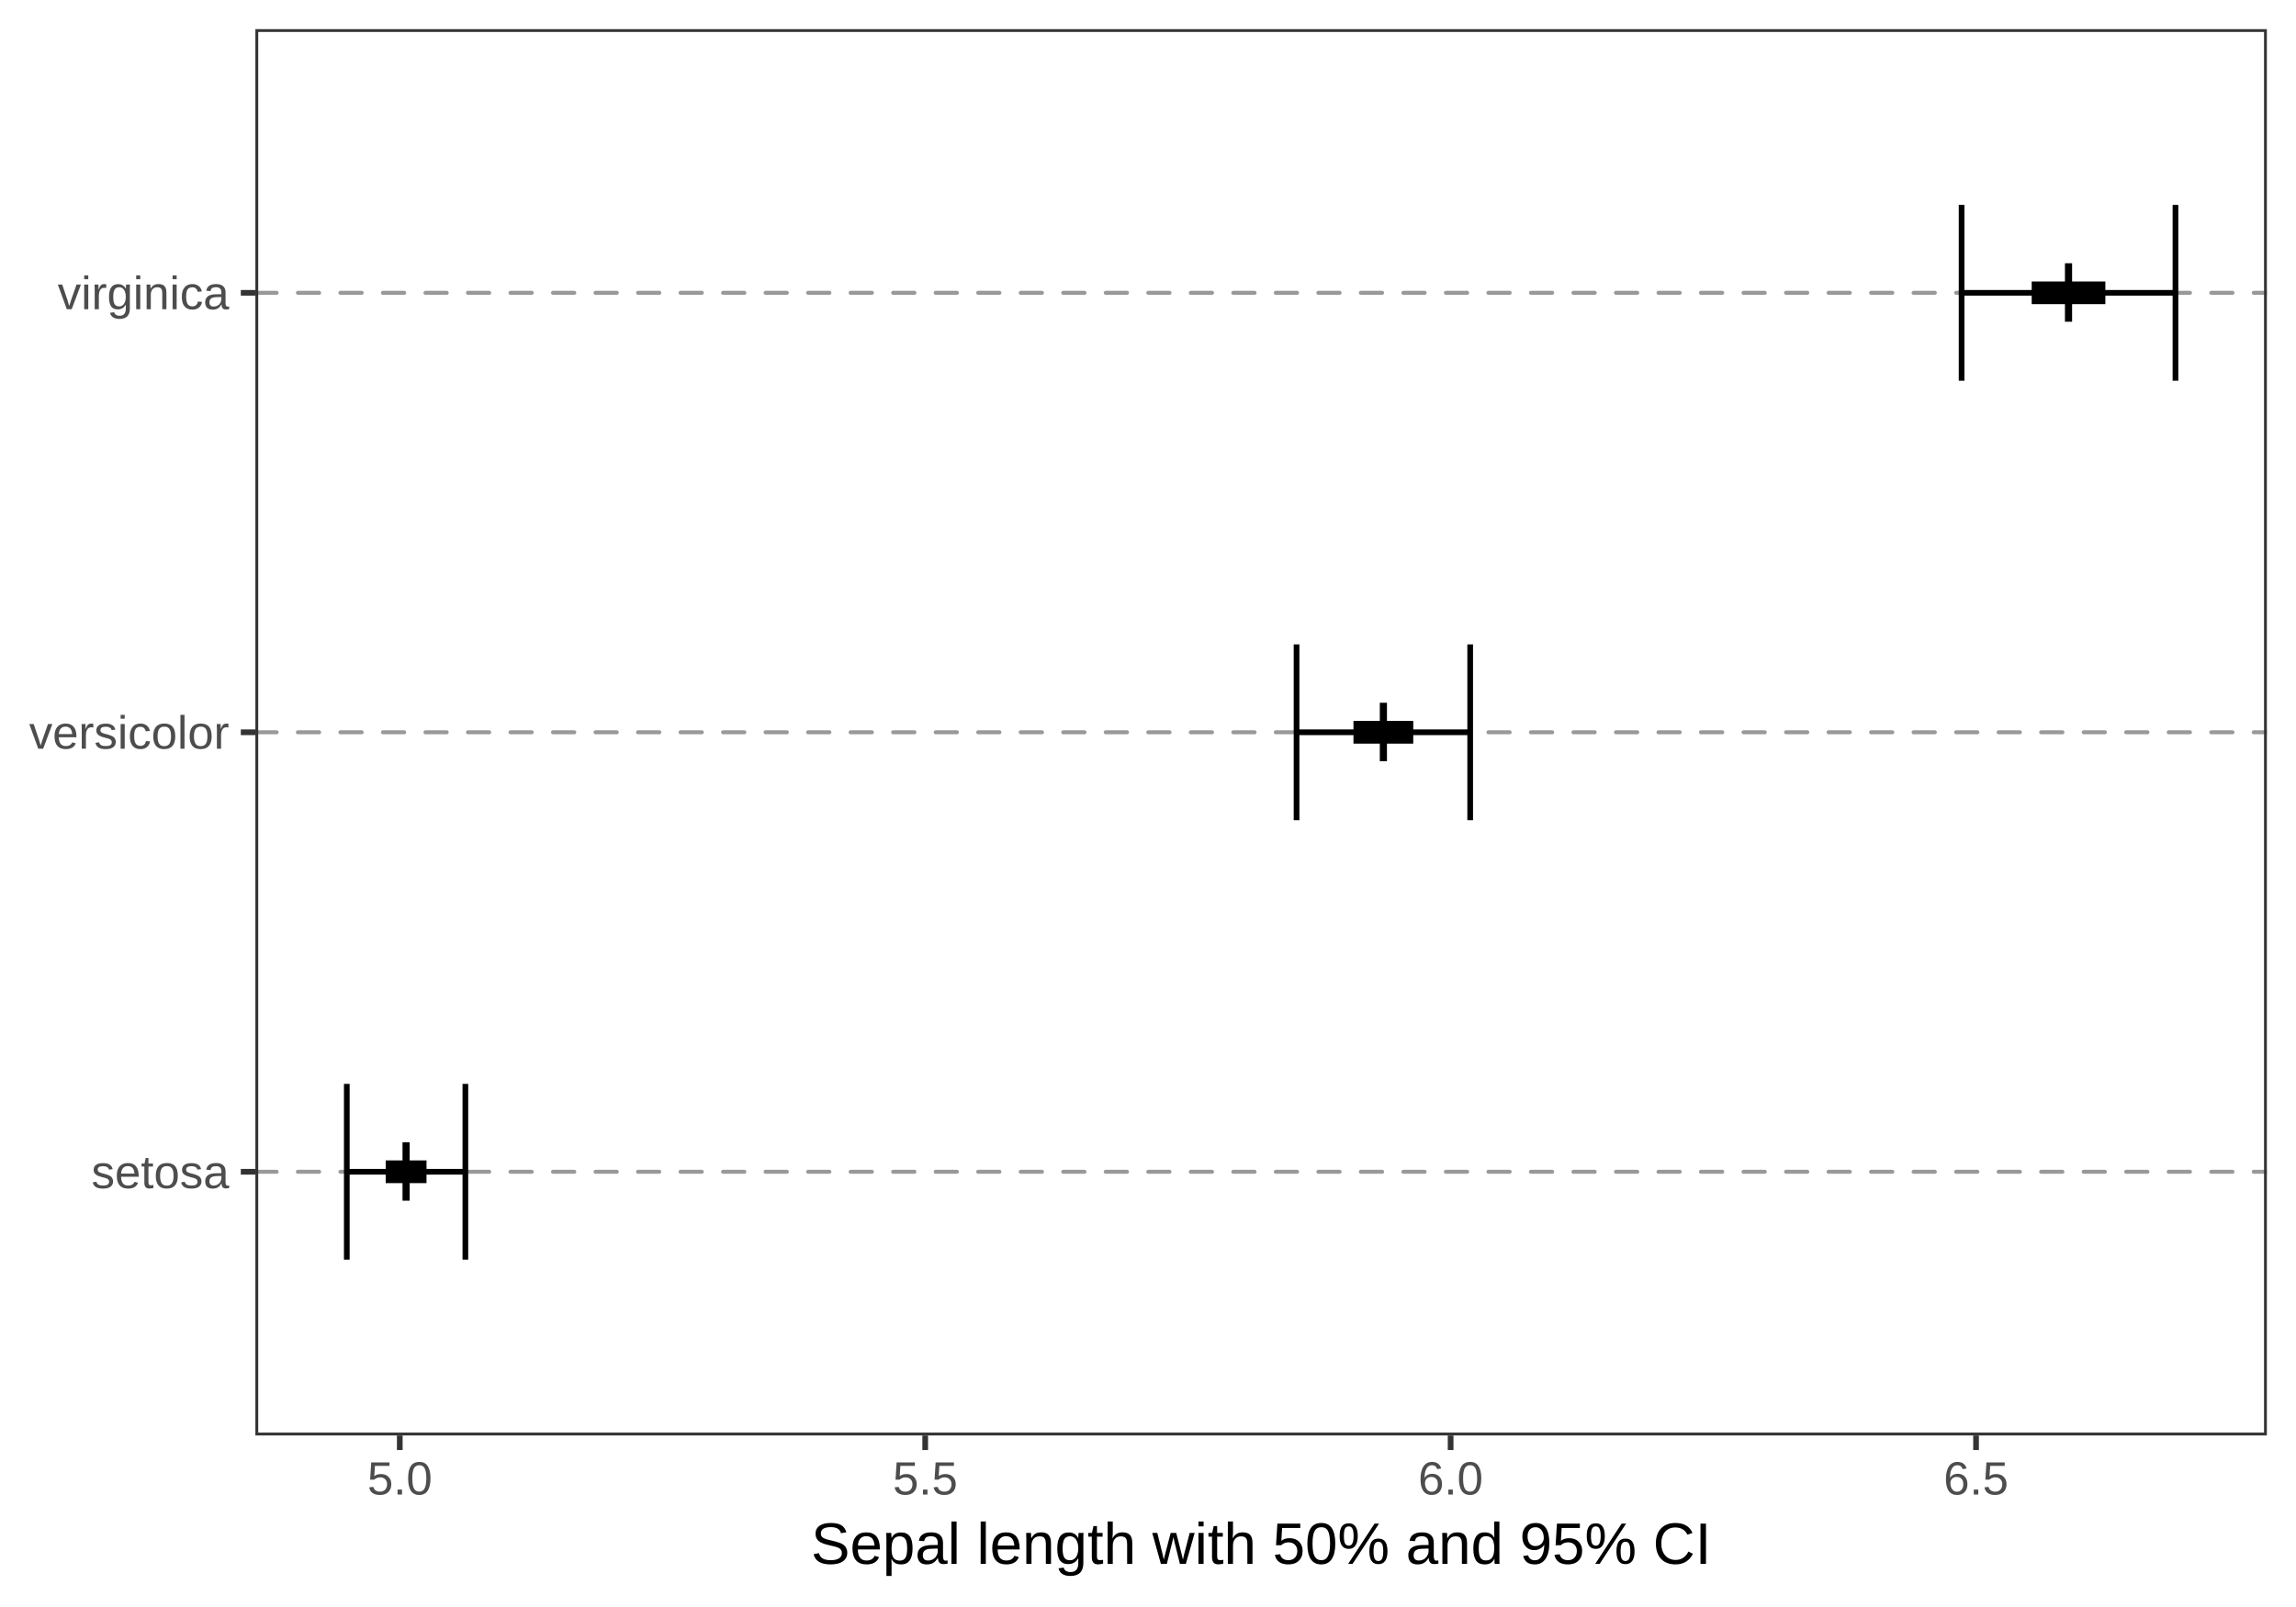
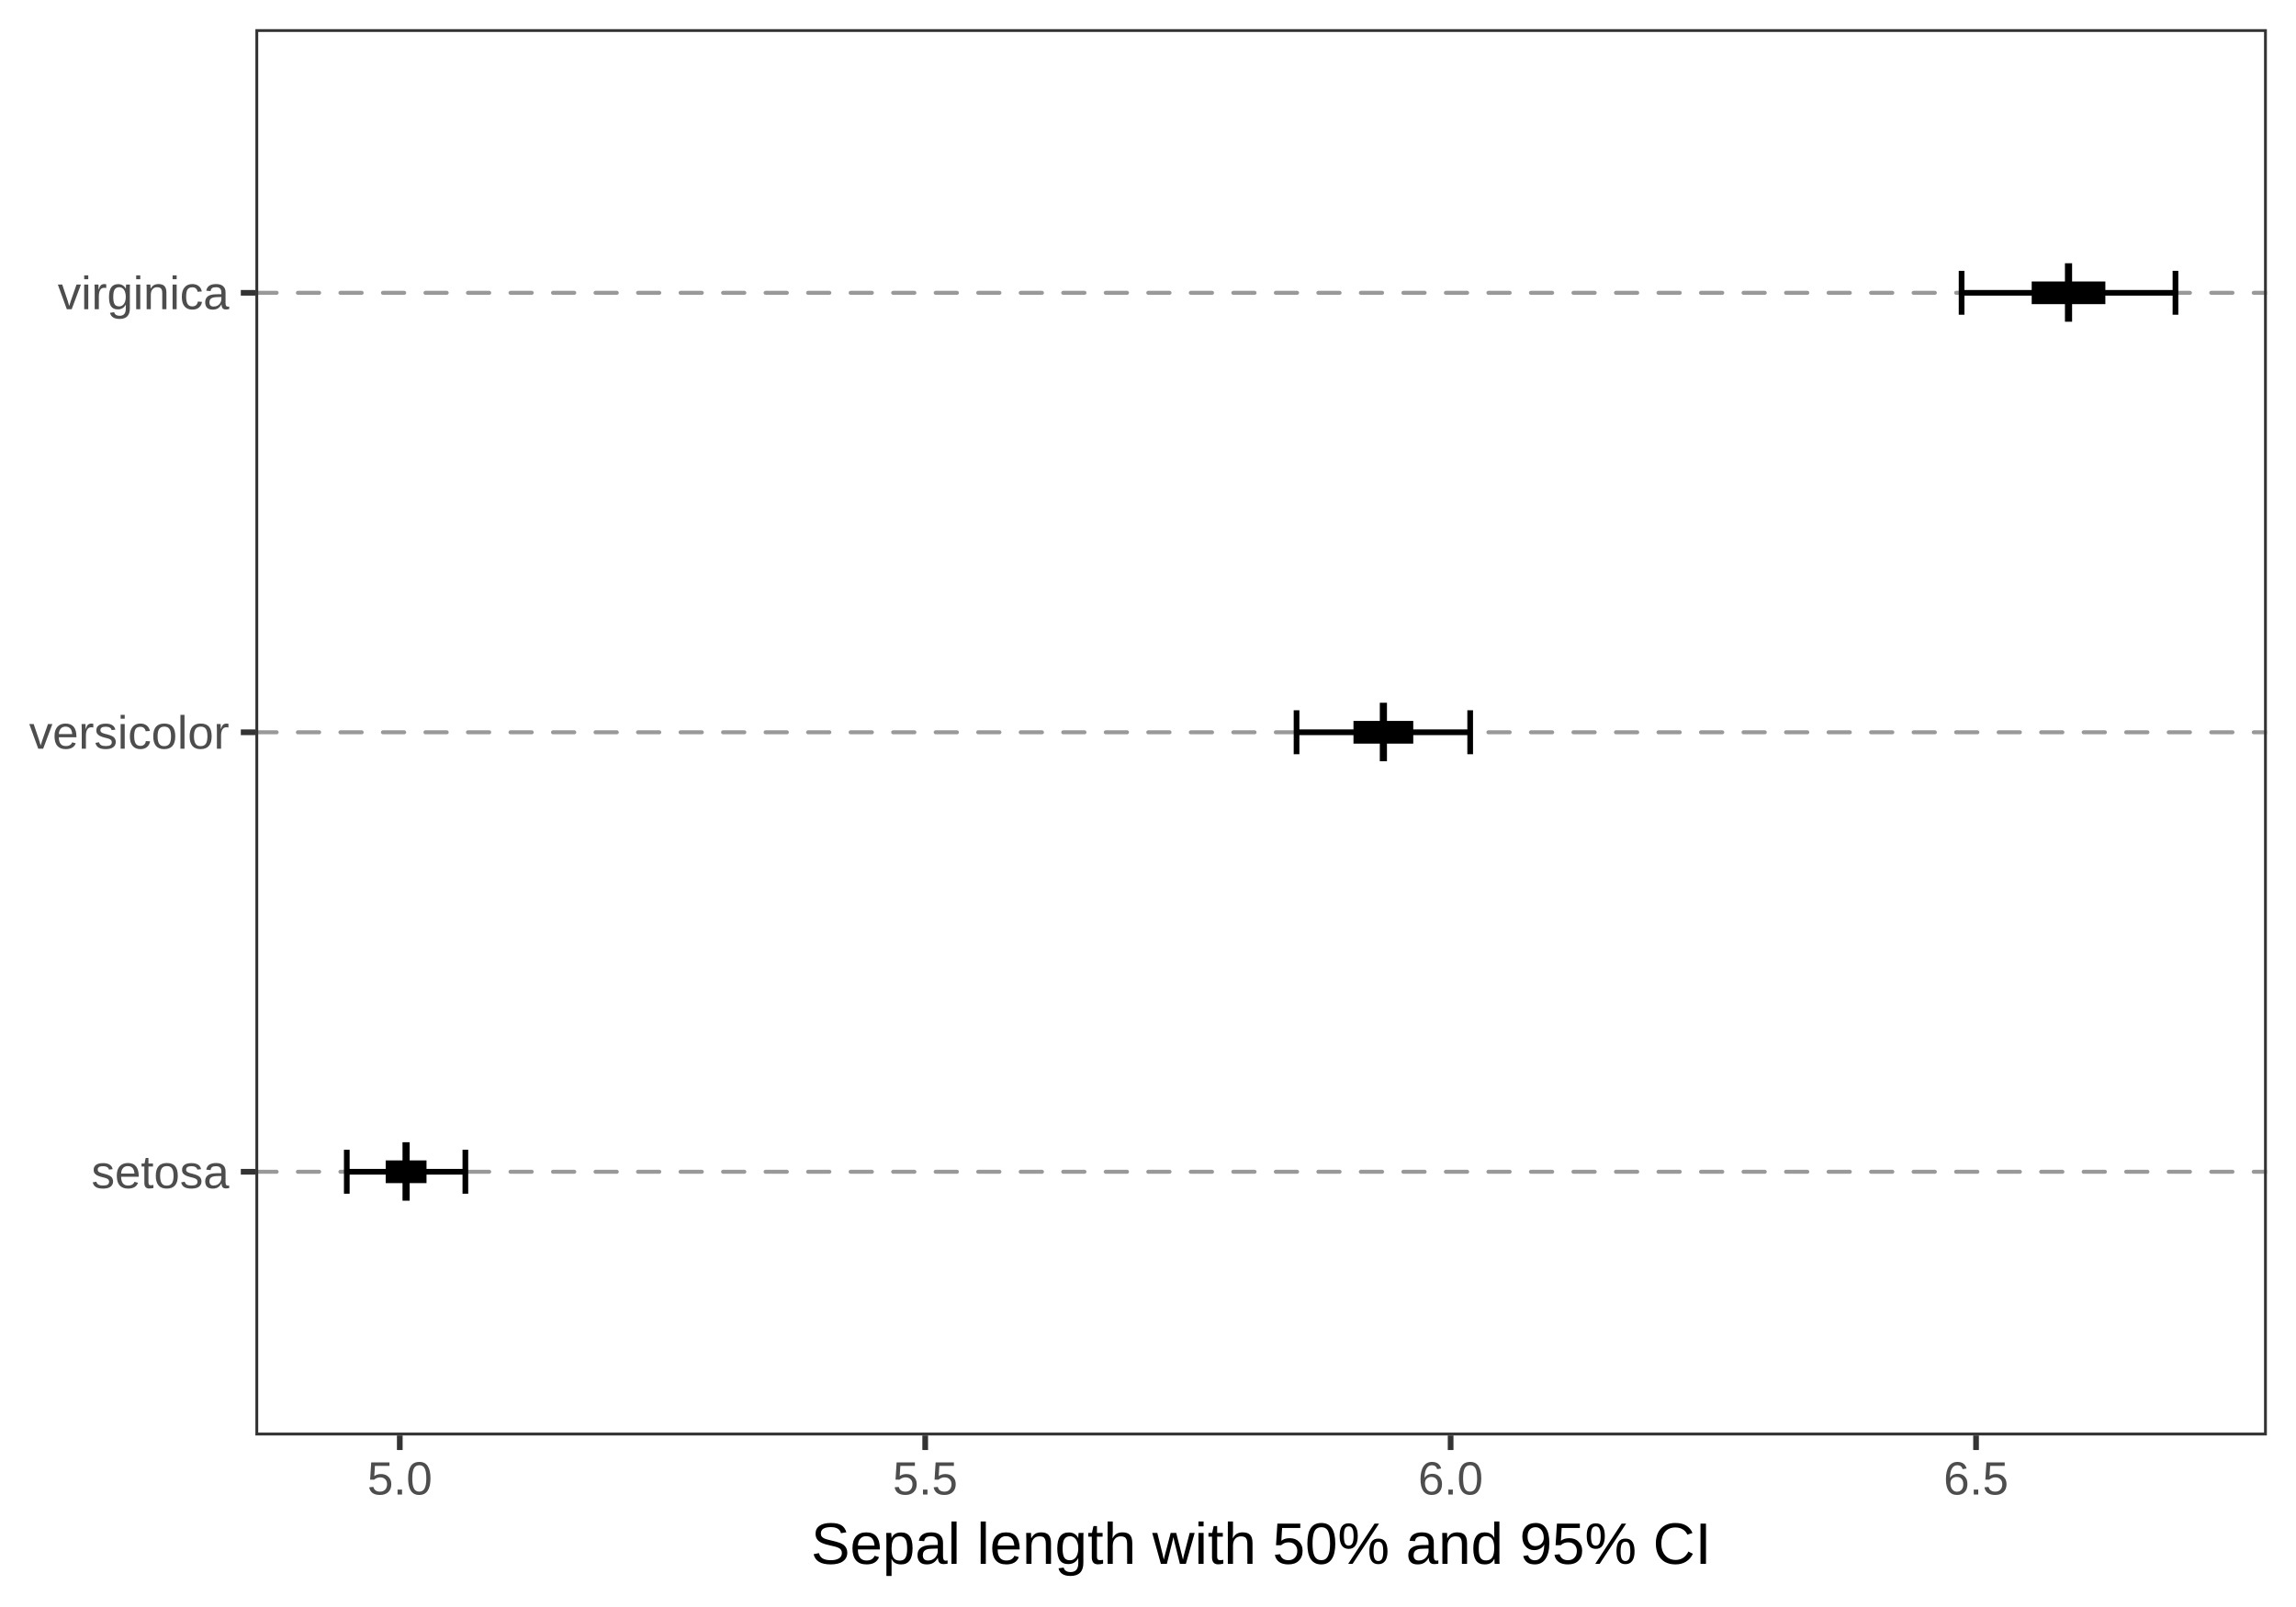
<svg xmlns="http://www.w3.org/2000/svg" viewBox="0 0 432.00 302.40">
  <defs>
    <style type="text/css">
    line, polyline, path, rect, circle {
      fill: none;
      stroke: #000000;
      stroke-linecap: round;
      stroke-linejoin: round;
      stroke-miterlimit: 10.00;
    }
  </style>
  </defs>
  <rect width="100%" height="100%" style="stroke: none; fill: #FFFFFF;" />
  <rect x="0.00" y="0.00" width="432.00" height="302.40" style="stroke-width: 1.07; stroke: #FFFFFF; fill: #FFFFFF;" />
  <defs>
    <clipPath id="cpNDguMDUxMXw0MjYuNTIxfDI3MC4xMnw1LjQ3OTQ1">
      <rect x="48.05" y="5.48" width="378.47" height="264.64" />
    </clipPath>
  </defs>
  <rect x="48.05" y="5.48" width="378.47" height="264.64" style="stroke-width: 1.07; stroke: none; fill: #FFFFFF;" clip-path="url(#cpNDguMDUxMXw0MjYuNTIxfDI3MC4xMnw1LjQ3OTQ1)" />
  <polyline points="48.05,220.50 426.52,220.50 " style="stroke-width: 0.75; stroke: #999999; stroke-dasharray: 4.00,4.00;" clip-path="url(#cpNDguMDUxMXw0MjYuNTIxfDI3MC4xMnw1LjQ3OTQ1)" />
  <polyline points="48.05,137.80 426.52,137.80 " style="stroke-width: 0.75; stroke: #999999; stroke-dasharray: 4.00,4.00;" clip-path="url(#cpNDguMDUxMXw0MjYuNTIxfDI3MC4xMnw1LjQ3OTQ1)" />
  <polyline points="48.05,55.10 426.52,55.10 " style="stroke-width: 0.75; stroke: #999999; stroke-dasharray: 4.00,4.00;" clip-path="url(#cpNDguMDUxMXw0MjYuNTIxfDI3MC4xMnw1LjQ3OTQ1)" />
  <g clip-path="url(#cpNDguMDUxMXw0MjYuNTIxfDI3MC4xMnw1LjQ3OTQ1)">
    <text x="74.72" y="225.94" style="font-size: 15.17px; font-family: Liberation Sans;" textLength="3.37px" lengthAdjust="spacingAndGlyphs">l</text>
  </g>
  <g clip-path="url(#cpNDguMDUxMXw0MjYuNTIxfDI3MC4xMnw1LjQ3OTQ1)">
    <text x="258.60" y="143.24" style="font-size: 15.17px; font-family: Liberation Sans;" textLength="3.37px" lengthAdjust="spacingAndGlyphs">l</text>
  </g>
  <g clip-path="url(#cpNDguMDUxMXw0MjYuNTIxfDI3MC4xMnw1LjQ3OTQ1)">
    <text x="387.51" y="60.54" style="font-size: 15.17px; font-family: Liberation Sans;" textLength="3.37px" lengthAdjust="spacingAndGlyphs">l</text>
  </g>
  <polyline points="80.25,220.50 80.25,220.50 " style="stroke-width: 4.27; stroke-linecap: butt;" clip-path="url(#cpNDguMDUxMXw0MjYuNTIxfDI3MC4xMnw1LjQ3OTQ1)" />
  <polyline points="80.25,220.50 72.57,220.50 " style="stroke-width: 4.27; stroke-linecap: butt;" clip-path="url(#cpNDguMDUxMXw0MjYuNTIxfDI3MC4xMnw1LjQ3OTQ1)" />
  <polyline points="72.57,220.50 72.57,220.50 " style="stroke-width: 4.27; stroke-linecap: butt;" clip-path="url(#cpNDguMDUxMXw0MjYuNTIxfDI3MC4xMnw1LjQ3OTQ1)" />
  <polyline points="265.91,137.80 265.91,137.80 " style="stroke-width: 4.27; stroke-linecap: butt;" clip-path="url(#cpNDguMDUxMXw0MjYuNTIxfDI3MC4xMnw1LjQ3OTQ1)" />
  <polyline points="265.91,137.80 254.66,137.80 " style="stroke-width: 4.27; stroke-linecap: butt;" clip-path="url(#cpNDguMDUxMXw0MjYuNTIxfDI3MC4xMnw1LjQ3OTQ1)" />
  <polyline points="254.66,137.80 254.66,137.80 " style="stroke-width: 4.27; stroke-linecap: butt;" clip-path="url(#cpNDguMDUxMXw0MjYuNTIxfDI3MC4xMnw1LjQ3OTQ1)" />
  <polyline points="396.13,55.10 396.13,55.10 " style="stroke-width: 4.27; stroke-linecap: butt;" clip-path="url(#cpNDguMDUxMXw0MjYuNTIxfDI3MC4xMnw1LjQ3OTQ1)" />
  <polyline points="396.13,55.10 382.27,55.10 " style="stroke-width: 4.27; stroke-linecap: butt;" clip-path="url(#cpNDguMDUxMXw0MjYuNTIxfDI3MC4xMnw1LjQ3OTQ1)" />
  <polyline points="382.27,55.10 382.27,55.10 " style="stroke-width: 4.27; stroke-linecap: butt;" clip-path="url(#cpNDguMDUxMXw0MjYuNTIxfDI3MC4xMnw1LjQ3OTQ1)" />
-   <polyline points="87.56,237.04 87.56,203.96 " style="stroke-width: 1.07; stroke-linecap: butt;" clip-path="url(#cpNDguMDUxMXw0MjYuNTIxfDI3MC4xMnw1LjQ3OTQ1)" />
+   <polyline points="87.56,224.63 87.56,216.36 " style="stroke-width: 1.07; stroke-linecap: butt;" clip-path="url(#cpNDguMDUxMXw0MjYuNTIxfDI3MC4xMnw1LjQ3OTQ1)" />
  <polyline points="87.56,220.50 65.25,220.50 " style="stroke-width: 1.07; stroke-linecap: butt;" clip-path="url(#cpNDguMDUxMXw0MjYuNTIxfDI3MC4xMnw1LjQ3OTQ1)" />
-   <polyline points="65.25,237.04 65.25,203.96 " style="stroke-width: 1.07; stroke-linecap: butt;" clip-path="url(#cpNDguMDUxMXw0MjYuNTIxfDI3MC4xMnw1LjQ3OTQ1)" />
-   <polyline points="276.62,154.34 276.62,121.26 " style="stroke-width: 1.07; stroke-linecap: butt;" clip-path="url(#cpNDguMDUxMXw0MjYuNTIxfDI3MC4xMnw1LjQ3OTQ1)" />
+   <polyline points="65.25,224.63 65.25,216.36 " style="stroke-width: 1.07; stroke-linecap: butt;" clip-path="url(#cpNDguMDUxMXw0MjYuNTIxfDI3MC4xMnw1LjQ3OTQ1)" />
+   <polyline points="276.62,141.93 276.62,133.66 " style="stroke-width: 1.07; stroke-linecap: butt;" clip-path="url(#cpNDguMDUxMXw0MjYuNTIxfDI3MC4xMnw1LjQ3OTQ1)" />
  <polyline points="276.62,137.80 243.95,137.80 " style="stroke-width: 1.07; stroke-linecap: butt;" clip-path="url(#cpNDguMDUxMXw0MjYuNTIxfDI3MC4xMnw1LjQ3OTQ1)" />
-   <polyline points="243.95,154.34 243.95,121.26 " style="stroke-width: 1.07; stroke-linecap: butt;" clip-path="url(#cpNDguMDUxMXw0MjYuNTIxfDI3MC4xMnw1LjQ3OTQ1)" />
-   <polyline points="409.32,71.64 409.32,38.56 " style="stroke-width: 1.07; stroke-linecap: butt;" clip-path="url(#cpNDguMDUxMXw0MjYuNTIxfDI3MC4xMnw1LjQ3OTQ1)" />
+   <polyline points="243.95,141.93 243.95,133.66 " style="stroke-width: 1.07; stroke-linecap: butt;" clip-path="url(#cpNDguMDUxMXw0MjYuNTIxfDI3MC4xMnw1LjQ3OTQ1)" />
+   <polyline points="409.32,59.23 409.32,50.96 " style="stroke-width: 1.07; stroke-linecap: butt;" clip-path="url(#cpNDguMDUxMXw0MjYuNTIxfDI3MC4xMnw1LjQ3OTQ1)" />
  <polyline points="409.32,55.10 369.08,55.10 " style="stroke-width: 1.07; stroke-linecap: butt;" clip-path="url(#cpNDguMDUxMXw0MjYuNTIxfDI3MC4xMnw1LjQ3OTQ1)" />
-   <polyline points="369.08,71.64 369.08,38.56 " style="stroke-width: 1.07; stroke-linecap: butt;" clip-path="url(#cpNDguMDUxMXw0MjYuNTIxfDI3MC4xMnw1LjQ3OTQ1)" />
+   <polyline points="369.08,59.23 369.08,50.96 " style="stroke-width: 1.07; stroke-linecap: butt;" clip-path="url(#cpNDguMDUxMXw0MjYuNTIxfDI3MC4xMnw1LjQ3OTQ1)" />
  <rect x="48.05" y="5.48" width="378.47" height="264.64" style="stroke-width: 1.07; stroke: #333333;" clip-path="url(#cpNDguMDUxMXw0MjYuNTIxfDI3MC4xMnw1LjQ3OTQ1)" />
  <defs>
    <clipPath id="cpMHw0MzJ8MzAyLjR8MA==">
      <rect x="0.00" y="0.00" width="432.00" height="302.40" />
    </clipPath>
  </defs>
  <g clip-path="url(#cpMHw0MzJ8MzAyLjR8MA==)">
    <text x="17.20" y="223.59" style="font-size: 8.80px; fill: #4D4D4D; font-family: Liberation Sans;" textLength="25.92px" lengthAdjust="spacingAndGlyphs">setosa</text>
  </g>
  <g clip-path="url(#cpMHw0MzJ8MzAyLjR8MA==)">
    <text x="5.48" y="140.89" style="font-size: 8.80px; fill: #4D4D4D; font-family: Liberation Sans;" textLength="37.64px" lengthAdjust="spacingAndGlyphs">versicolor</text>
  </g>
  <g clip-path="url(#cpMHw0MzJ8MzAyLjR8MA==)">
    <text x="10.85" y="58.19" style="font-size: 8.80px; fill: #4D4D4D; font-family: Liberation Sans;" textLength="32.27px" lengthAdjust="spacingAndGlyphs">virginica</text>
  </g>
  <polyline points="45.31,220.50 48.05,220.50 " style="stroke-width: 1.07; stroke: #333333; stroke-linecap: butt;" clip-path="url(#cpMHw0MzJ8MzAyLjR8MA==)" />
  <polyline points="45.31,137.80 48.05,137.80 " style="stroke-width: 1.07; stroke: #333333; stroke-linecap: butt;" clip-path="url(#cpMHw0MzJ8MzAyLjR8MA==)" />
  <polyline points="45.31,55.10 48.05,55.10 " style="stroke-width: 1.07; stroke: #333333; stroke-linecap: butt;" clip-path="url(#cpMHw0MzJ8MzAyLjR8MA==)" />
  <polyline points="75.22,272.86 75.22,270.12 " style="stroke-width: 1.07; stroke: #333333; stroke-linecap: butt;" clip-path="url(#cpMHw0MzJ8MzAyLjR8MA==)" />
  <polyline points="174.08,272.86 174.08,270.12 " style="stroke-width: 1.07; stroke: #333333; stroke-linecap: butt;" clip-path="url(#cpMHw0MzJ8MzAyLjR8MA==)" />
  <polyline points="272.94,272.86 272.94,270.12 " style="stroke-width: 1.07; stroke: #333333; stroke-linecap: butt;" clip-path="url(#cpMHw0MzJ8MzAyLjR8MA==)" />
  <polyline points="371.80,272.86 371.80,270.12 " style="stroke-width: 1.07; stroke: #333333; stroke-linecap: butt;" clip-path="url(#cpMHw0MzJ8MzAyLjR8MA==)" />
  <g clip-path="url(#cpMHw0MzJ8MzAyLjR8MA==)">
    <text x="69.11" y="281.24" style="font-size: 8.80px; fill: #4D4D4D; font-family: Liberation Sans;" textLength="12.23px" lengthAdjust="spacingAndGlyphs">5.0</text>
  </g>
  <g clip-path="url(#cpMHw0MzJ8MzAyLjR8MA==)">
    <text x="167.97" y="281.24" style="font-size: 8.80px; fill: #4D4D4D; font-family: Liberation Sans;" textLength="12.23px" lengthAdjust="spacingAndGlyphs">5.5</text>
  </g>
  <g clip-path="url(#cpMHw0MzJ8MzAyLjR8MA==)">
    <text x="266.82" y="281.24" style="font-size: 8.80px; fill: #4D4D4D; font-family: Liberation Sans;" textLength="12.23px" lengthAdjust="spacingAndGlyphs">6.0</text>
  </g>
  <g clip-path="url(#cpMHw0MzJ8MzAyLjR8MA==)">
    <text x="365.68" y="281.24" style="font-size: 8.80px; fill: #4D4D4D; font-family: Liberation Sans;" textLength="12.23px" lengthAdjust="spacingAndGlyphs">6.5</text>
  </g>
  <g clip-path="url(#cpMHw0MzJ8MzAyLjR8MA==)">
    <text x="152.59" y="294.28" style="font-size: 11.00px; font-family: Liberation Sans;" textLength="169.39px" lengthAdjust="spacingAndGlyphs">Sepal length with 50% and 95% CI</text>
  </g>
</svg>
